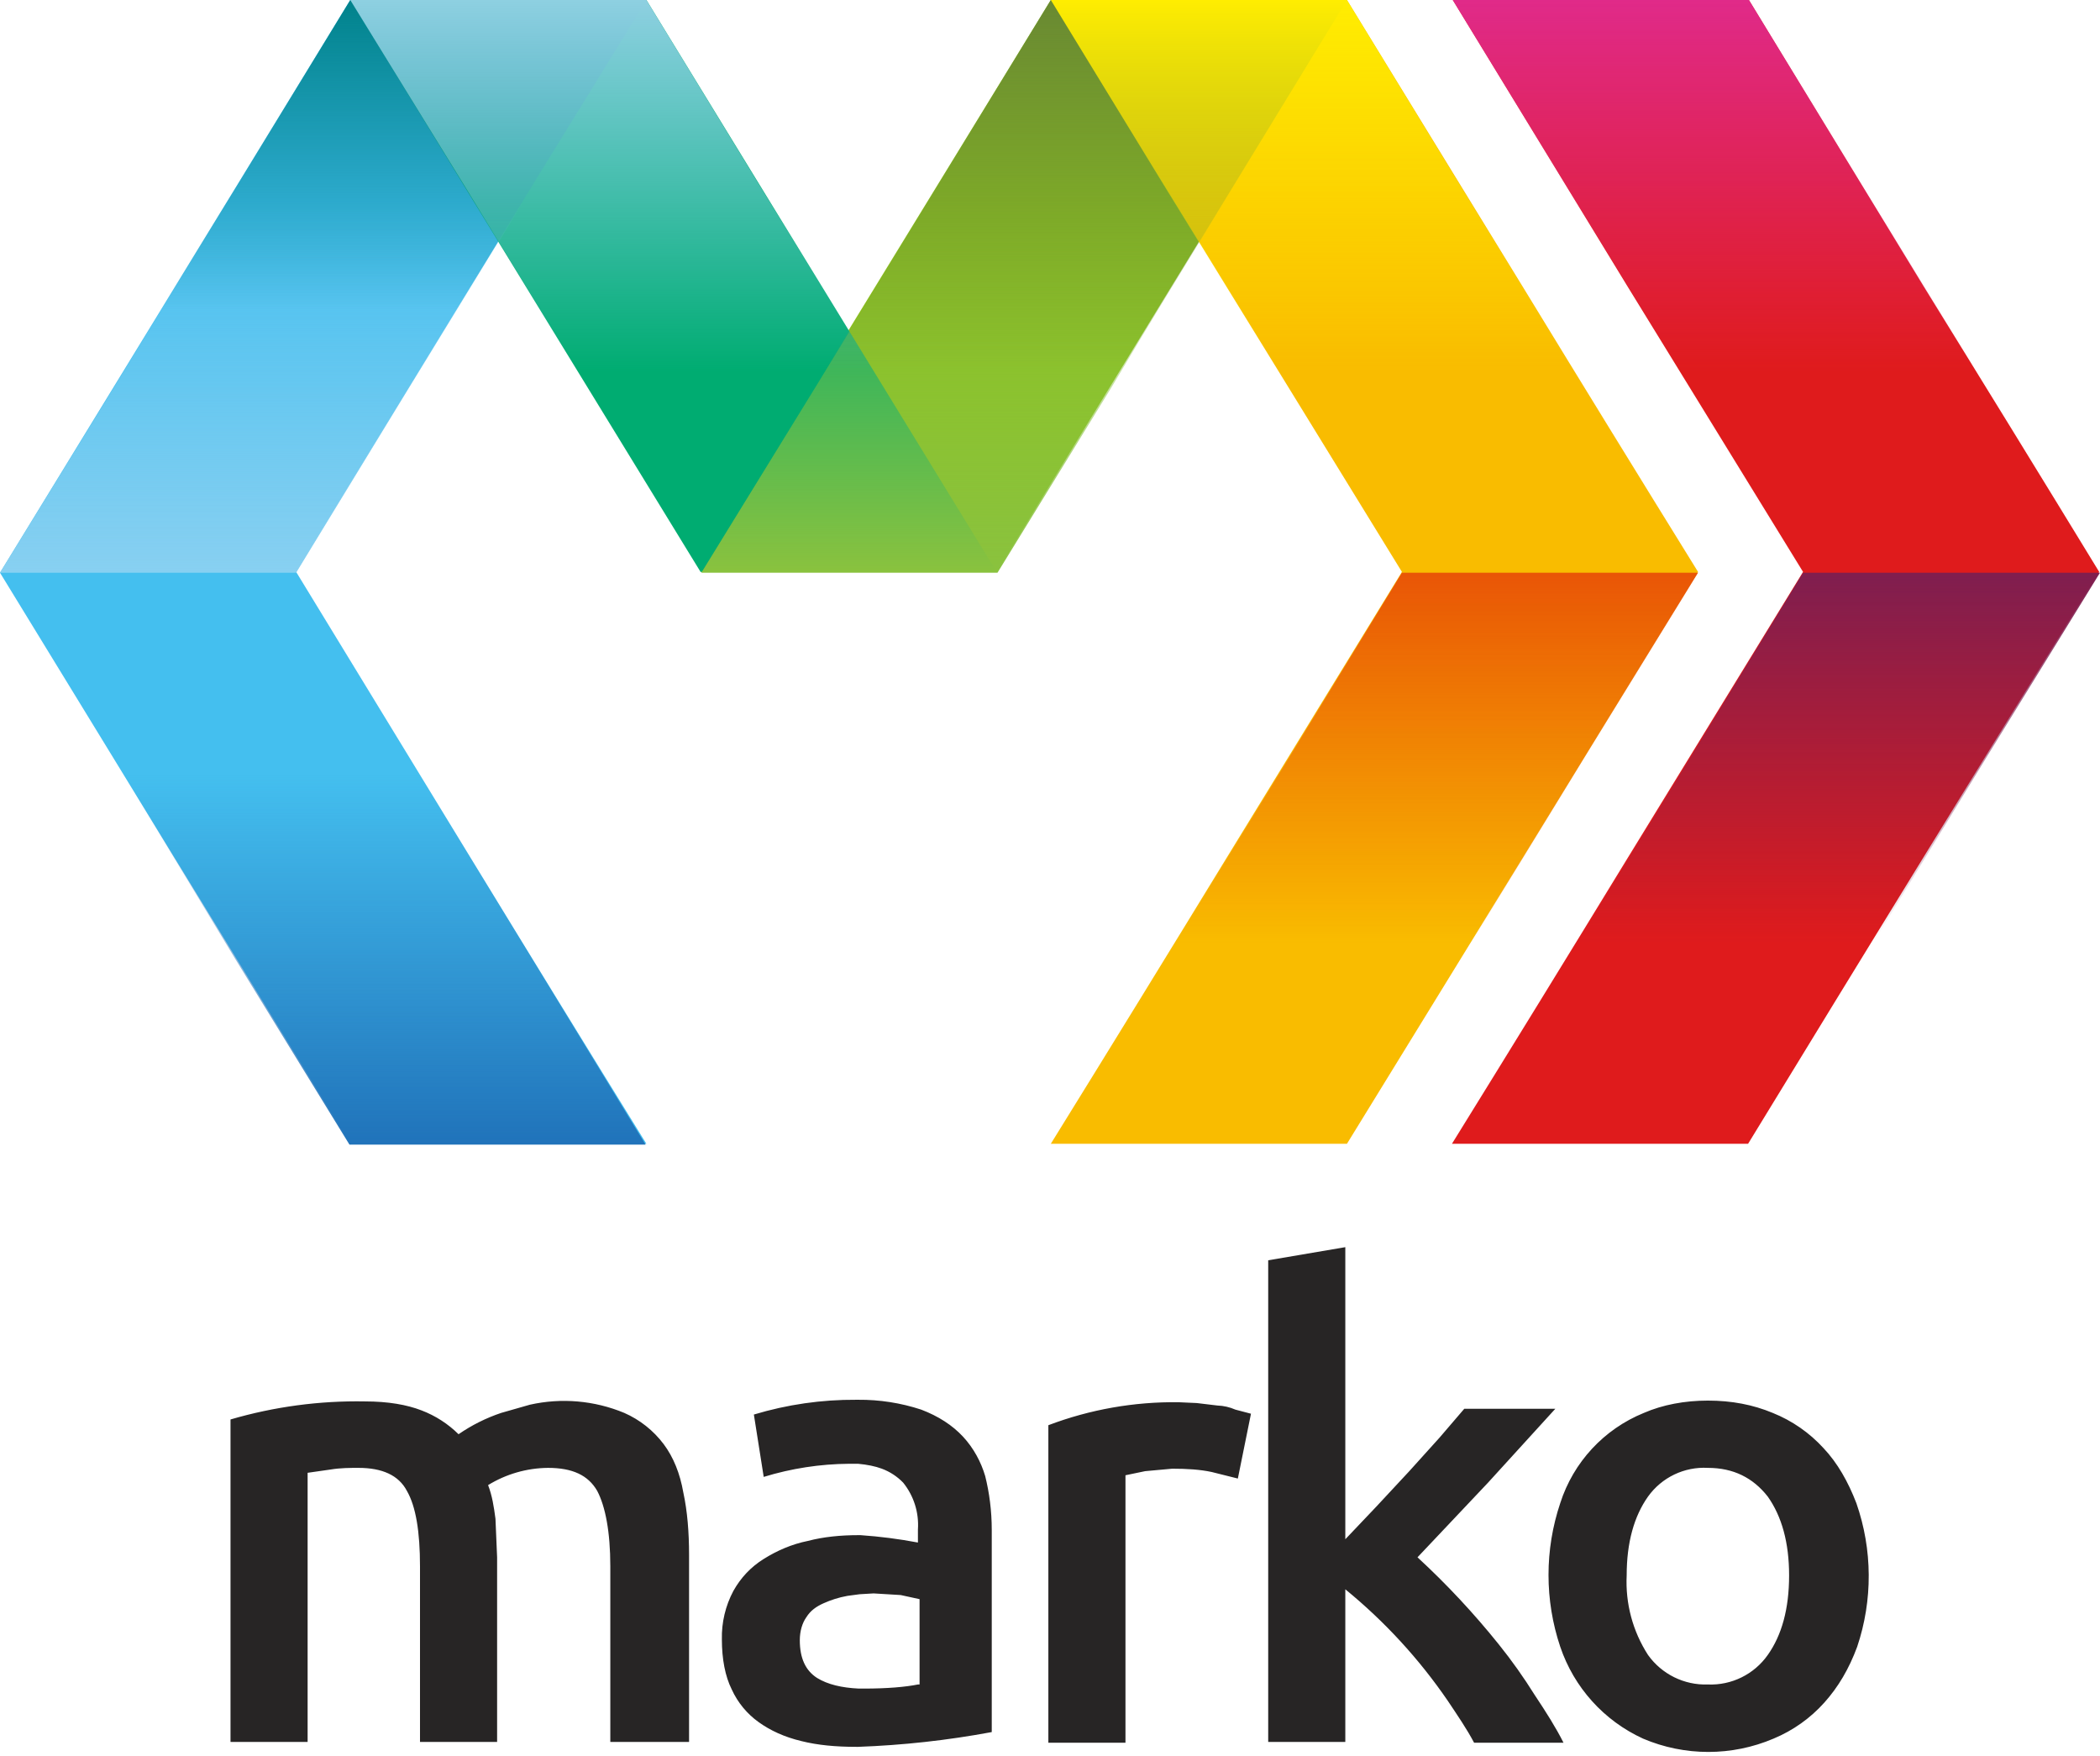
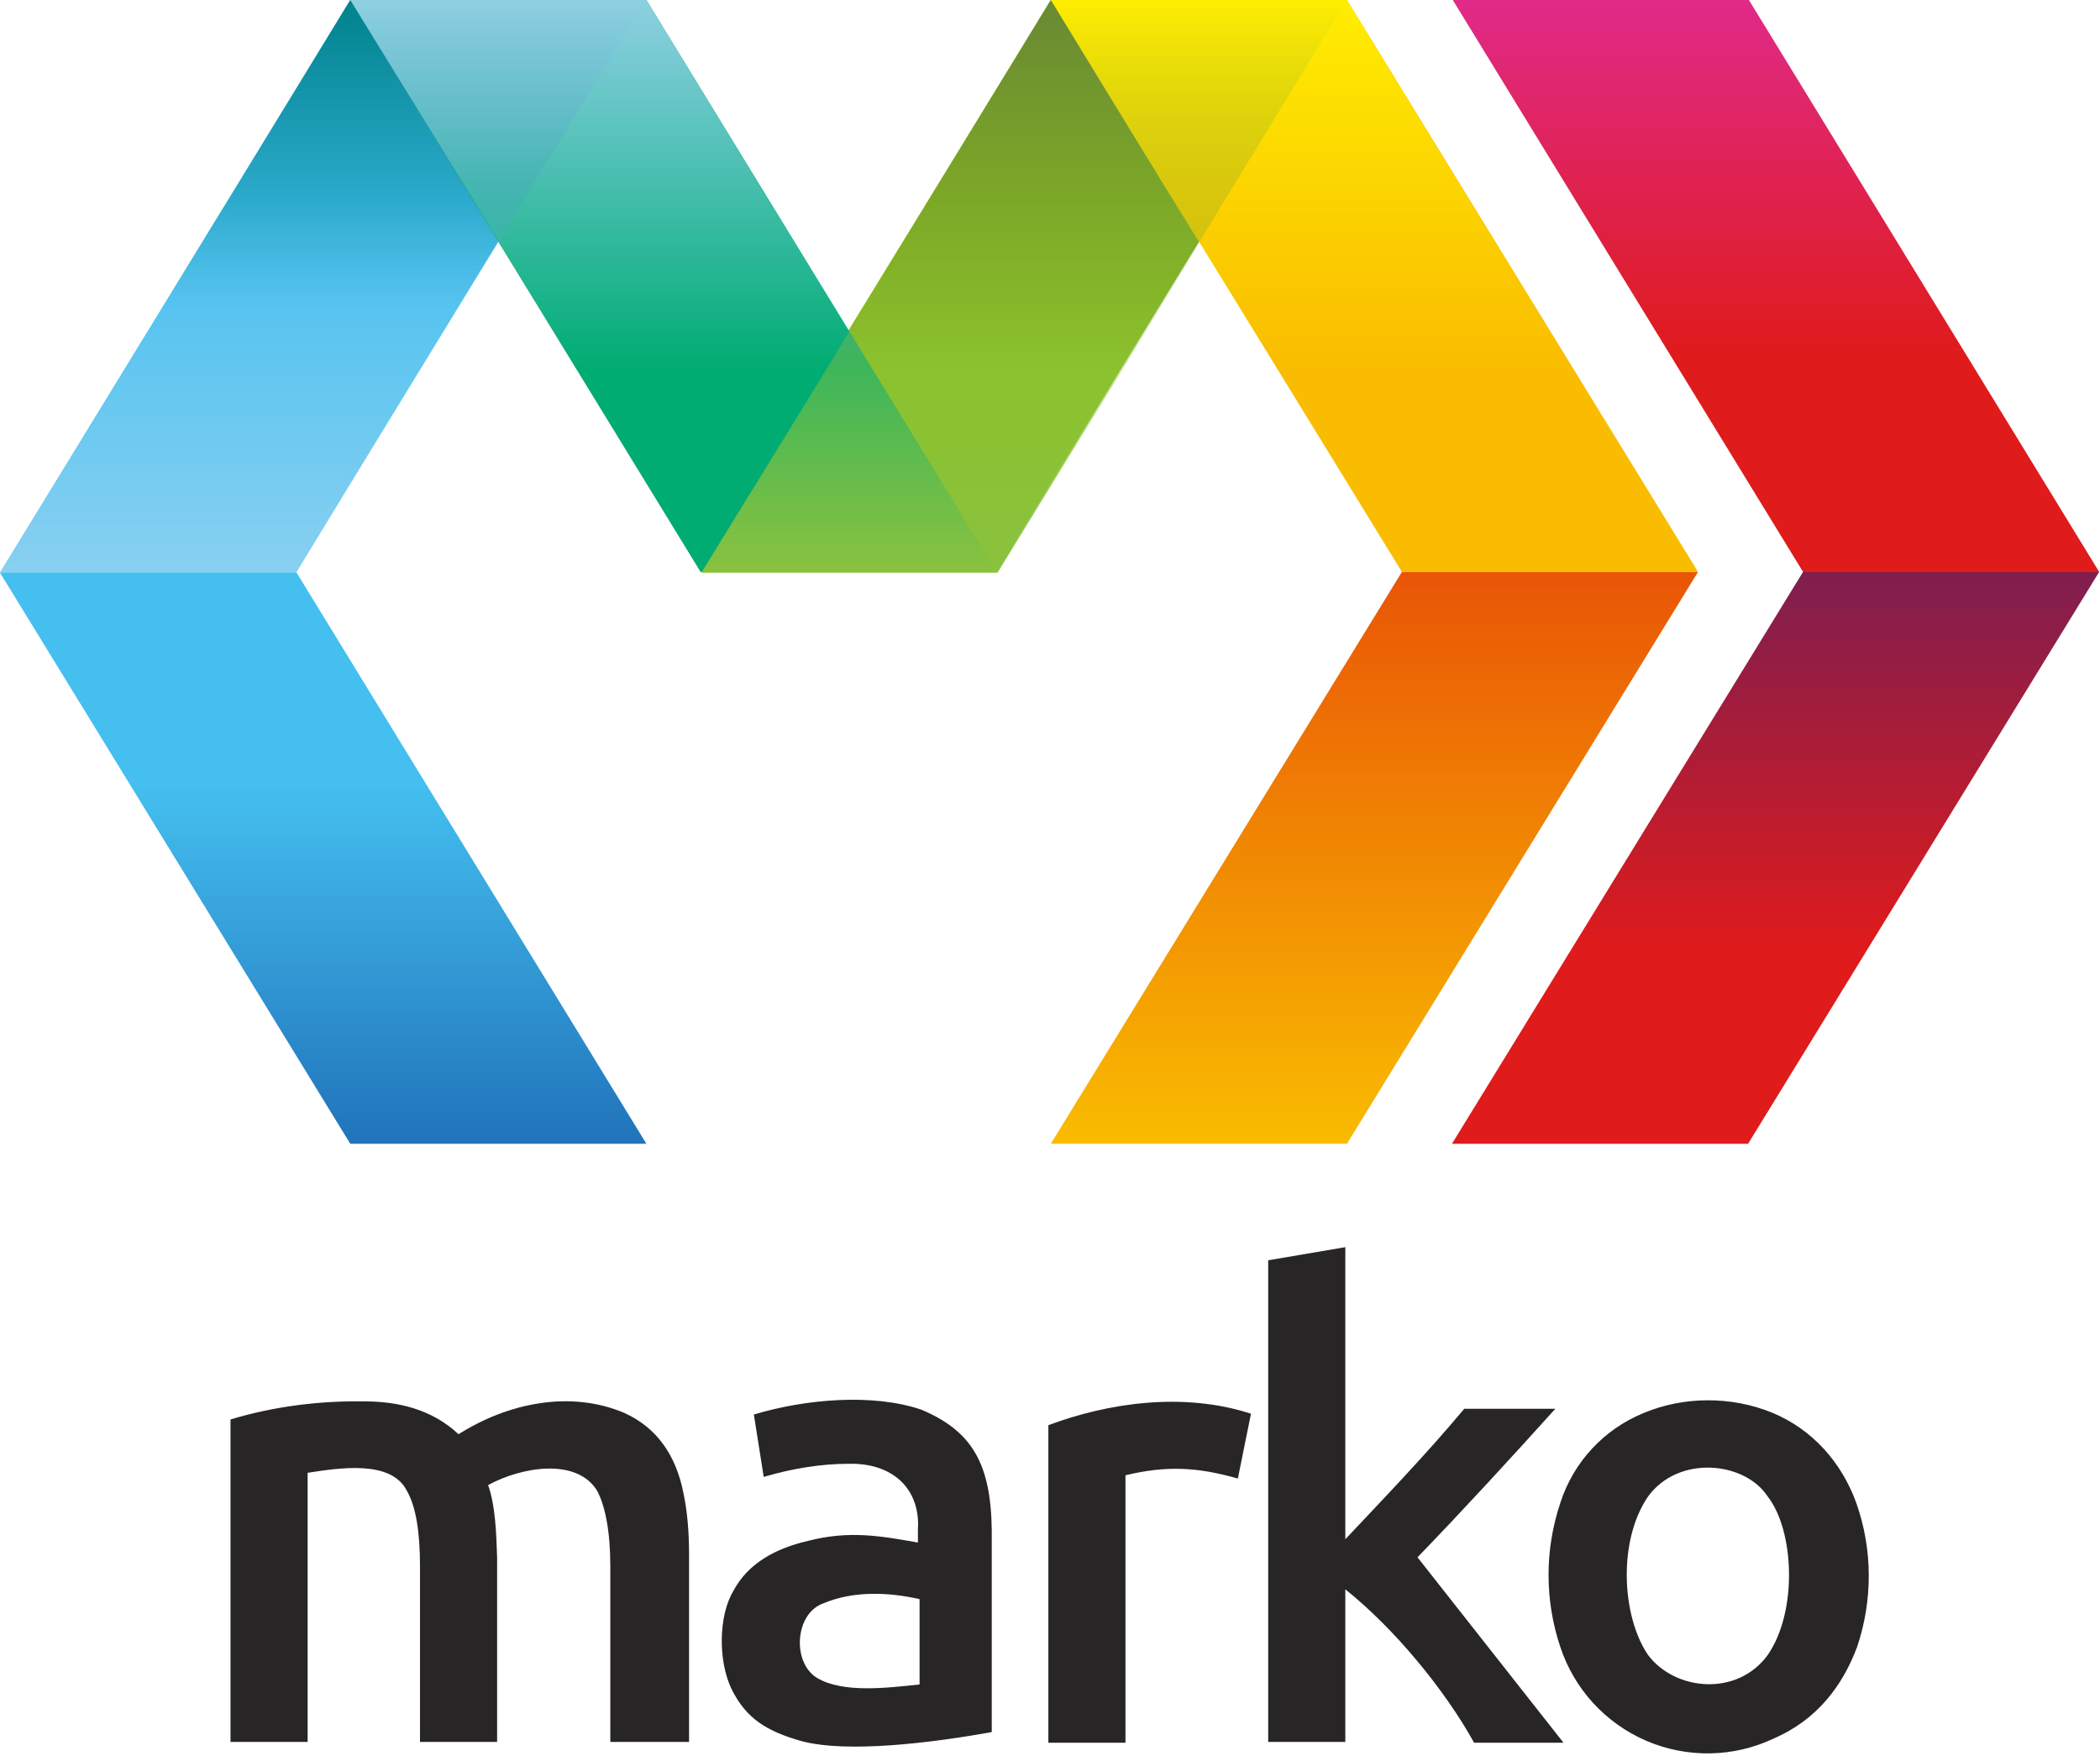
- <svg xmlns="http://www.w3.org/2000/svg" width="256" height="214" viewBox="0 0 256 214">
-   <linearGradient id="a" x1="49.9%" x2="49.9%" y1="99.9%" y2="-.1%">
-     <stop offset="0%" stop-color="#8AC23E" />
-     <stop offset="100%" stop-color="#8AC23E" stop-opacity="0" />
+ <svg xmlns="http://www.w3.org/2000/svg" width="256" height="214" viewBox="0 0 2560 2140">
+   <path fill="#8dc220" d="M1281 0h361l-427 697H854z" />
+   <path fill="url(#a)" d="M427 0h361L361 697l427 697H427L0 698z" />
+   <linearGradient id="a" x2="0" y2="1">
+     <stop offset=".685" stop-color="#44bfef" />
+     <stop offset="1" stop-color="#2073ba" />
  </linearGradient>
-   <linearGradient id="b" x1="50%" x2="50%" y1=".1%" y2="100.1%">
-     <stop offset="0%" stop-color="#698932" />
-     <stop offset="100%" stop-color="#698932" stop-opacity="0" />
+   <path fill="#00ac71" d="M854 697h361L788 0H427z" />
+   <path fill="url(#b)" d="M1642 0h-361l428 697-428 697h361l428-697z" />
+   <linearGradient id="b" x2="0" y2="1">
+     <stop offset=".5" stop-color="#f9bc00" />
+     <stop offset=".5" stop-color="#e95506" />
+     <stop offset="1" stop-color="#f9bc00" />
  </linearGradient>
-   <linearGradient id="c" x1="50.1%" x2="50.1%" y1=".1%" y2="100.1%">
-     <stop offset="0%" stop-color="#FFED01" />
-     <stop offset="100%" stop-color="#FFED01" stop-opacity="0" />
+   <path fill="url(#c)" d="M1493 246h-361L994 472 855 698h361l139-226 138-226z" />
+   <linearGradient id="c" x2="0" y2="1">
+     <stop offset="0" stop-color="#8ac23e" stop-opacity="0" />
+     <stop offset="1" stop-color="#8ac23e" />
  </linearGradient>
-   <linearGradient id="d" x1="50%" x2="50%" y1=".1%" y2="100.1%">
-     <stop offset="0%" stop-color="#E02A89" />
-     <stop offset="100%" stop-color="#E02A89" stop-opacity="0" />
+   <path fill="url(#d)" d="M1005 452h361l138-226L1642 0h-361l-138 226-138 226z" />
+   <linearGradient id="d" x2="0" y2="1">
+     <stop offset="0" stop-color="#698932" />
+     <stop offset="1" stop-color="#698932" stop-opacity="0" />
  </linearGradient>
-   <linearGradient id="e" x1="50%" x2="50%" y1="-.1%" y2="99.9%">
-     <stop offset="0%" stop-color="#7F1E4F" />
-     <stop offset="100%" stop-color="#7F1E4F" stop-opacity="0" />
+   <path fill="url(#e)" d="M1919 452h-361l-139-226L1281 0h361l138 226 139 226z" />
+   <linearGradient id="e" x2="0" y2="1">
+     <stop offset="0" stop-color="#ffed01" />
+     <stop offset="1" stop-color="#ffed01" stop-opacity="0" />
  </linearGradient>
-   <linearGradient id="f" x1="50%" x2="50%" y1="-.1%" y2="99.9%">
-     <stop offset="0%" stop-color="#E95506" />
-     <stop offset="100%" stop-color="#E95506" stop-opacity="0" />
+   <path fill="url(#f)" d="M150 452h361l138-226L788 0H427L289 226 150 452z" />
+   <linearGradient id="f" x2="0" y2="1">
+     <stop offset="0" stop-color="#00828b" />
+     <stop offset=".833" stop-color="#00828b" stop-opacity="0" />
  </linearGradient>
-   <linearGradient id="g" x1="50%" x2="50%" y1="99.9%" y2="0%">
-     <stop offset="0%" stop-color="#88D0F1" />
-     <stop offset="100%" stop-color="#88D0F1" stop-opacity="0" />
+   <path fill="url(#g)" d="M638 246H277L139 472 0 698h361l138-226 139-226z" />
+   <linearGradient id="g" x2="0" y2="1">
+     <stop offset="0" stop-color="#88d0f1" stop-opacity="0" />
+     <stop offset="1" stop-color="#88d0f1" />
  </linearGradient>
-   <linearGradient id="h" x1="50%" x2="50%" y1=".1%" y2="100%">
-     <stop offset="0%" stop-color="#00828B" />
-     <stop offset="83.3%" stop-color="#00828B" stop-opacity="0" />
+   <path fill="url(#h)" d="M1065 452H704L566 226 427 0h361l138 226 139 226z" />
+   <linearGradient id="h" x2="0" y2="1">
+     <stop offset="0" stop-color="#8ed0e1" />
+     <stop offset="1" stop-color="#88d0f1" stop-opacity="0" />
  </linearGradient>
-   <linearGradient id="i" x1="50.1%" x2="50.1%" y1="100%" y2=".1%">
-     <stop offset="0%" stop-color="#2073BA" />
-     <stop offset="100%" stop-color="#2073BA" stop-opacity="0" />
+   <path fill="url(#i)" d="M2132 0h-361l427 697-428 697h361l428-697z" />
+   <linearGradient id="i" x2="0" y2="1">
+     <stop offset="0" stop-color="#e02a89" />
+     <stop offset=".31" stop-color="#df1b1c" />
+     <stop offset=".5" stop-color="#df1b1c" />
+     <stop offset=".5" stop-color="#7f1e4f" />
+     <stop offset=".83" stop-color="#df1b1c" />
  </linearGradient>
-   <linearGradient id="j" x1="50%" x2="50%" y1=".1%" y2="100%">
-     <stop offset="0%" stop-color="#8ED0E1" />
-     <stop offset="100%" stop-color="#88D0F1" stop-opacity="0" />
-   </linearGradient>
-   <path fill="#272525" d="M80.9 176a12.1 12.1 0 0 0-4.8-3.8 19.1 19.1 0 0 0-11.5-1l-3.5 1a20.8 20.8 0 0 0-5.2 2.6 13 13 0 0 0-4.5-2.9c-1.8-.7-4.1-1.1-6.9-1.1a54.9 54.9 0 0 0-16.4 2.2v39.3h9.4v-32.8l2.8-.4c1.2-.2 2.4-.2 3.4-.2 2.9 0 4.9.9 5.9 2.8 1.1 1.9 1.6 5 1.6 9.2v21.4h9.4v-22.5l-.2-4.7c-.2-1.5-.4-2.8-.9-4.1a14.2 14.2 0 0 1 7.3-2.1c3 0 4.9.9 6 2.8 1 1.9 1.6 5 1.6 9.2v21.4H84v-22.8c0-2.7-.2-5.3-.7-7.6-.4-2.3-1.2-4.3-2.4-5.9zm36.5-.9c-1.3-1.4-3-2.5-5.1-3.3a24 24 0 0 0-7.7-1.2h-.2a42.3 42.3 0 0 0-12.5 1.8l1.2 7.6a36.4 36.4 0 0 1 10.4-1.6h1.1c1.1.1 2.1.3 2.9.6a7 7 0 0 1 2.6 1.7 8.2 8.2 0 0 1 1.8 5.7v1.6a59.3 59.3 0 0 0-7-.9h-.3c-2.1 0-4.2.2-6.1.7-2 .4-3.8 1.2-5.4 2.2-1.6 1-2.8 2.3-3.7 3.9a12 12 0 0 0-1.4 5.9c0 2.4.4 4.5 1.2 6.1a10 10 0 0 0 3.3 4c1.4 1 3.1 1.8 5.2 2.3 2 .5 4.2.7 6.7.7h.2a110.7 110.7 0 0 0 16.3-1.8v-24.6c0-2.4-.3-4.6-.8-6.6-.5-1.7-1.4-3.4-2.7-4.8zm-5.5 30.2c-1.5.3-3.7.5-6.6.5h-.6c-2.1-.1-3.8-.5-5.1-1.3-1.4-.9-2.1-2.4-2.1-4.6 0-1.1.3-2.1.8-2.8.5-.8 1.2-1.3 2.1-1.7.9-.4 1.8-.7 2.9-.9l1.5-.2 1.7-.1 3.3.2 2.3.5v10.4h-.2zm36.5-34l-2.5-.3-2.2-.1a43.2 43.2 0 0 0-15.9 2.8v38.7h9.4v-32.6l2.4-.5 3.3-.3c1.8 0 3.4.1 4.8.4l3.2.8 1.6-7.9-1.9-.5a6 6 0 0 0-2.2-.5zm34.3 29.1a97 97 0 0 0-9.9-10.6l8.6-9.1 8.2-9h-11.1l-3 3.5-3.7 4.1-4 4.3-3.8 4V152l-9.4 1.6v58.7h9.4v-18.6a64.8 64.8 0 0 1 12.5 13.6c1.2 1.8 2.3 3.4 3.2 5.1h10.9c-.9-1.8-2.1-3.7-3.5-5.8a63.7 63.7 0 0 0-4.4-6.2zm43.6-17.2c-1-2.6-2.3-4.9-4-6.7a16.9 16.9 0 0 0-6.2-4.3c-2.4-1-5-1.5-7.9-1.5-2.8 0-5.5.5-7.8 1.5a17.7 17.7 0 0 0-10.2 11 27.5 27.5 0 0 0 0 17.5 19 19 0 0 0 10.1 11.2 20.3 20.3 0 0 0 15.9 0c2.4-1 4.5-2.5 6.2-4.4 1.7-1.9 3-4.1 4-6.8a27 27 0 0 0-.1-17.5zm-10.8 18.5a8.5 8.5 0 0 1-7.3 3.6 8.6 8.6 0 0 1-7.3-3.6 16.4 16.4 0 0 1-2.6-9.7c0-4 .9-7.2 2.6-9.6a8.4 8.4 0 0 1 7.3-3.5c3.1 0 5.5 1.2 7.3 3.5 1.7 2.4 2.6 5.6 2.6 9.6 0 4.1-.9 7.3-2.6 9.7z" />
-   <path fill="#8DC220" d="M128.1 0h36.1l-42.7 69.7H85.4L128.1 0z" />
-   <path fill="#44BFEF" d="M42.7 0h36.1L57.4 34.9 36.1 69.7l21.3 34.9a6531 6531 0 0 0 21.4 34.8H42.7l-21.4-34.8L0 69.8 21.3 35 42.7 0z" />
-   <path fill="#00AC71" d="M42.7 0l42.7 69.7h36.1L78.8 0H42.7z" />
-   <path fill="#F9BC00" d="M164.2 0h-36.1l21.4 34.9 21.4 34.8-21.4 34.9a6531 6531 0 0 1-21.4 34.8h36.1l21.4-34.8L207 69.7a6531 6531 0 0 1-21.4-34.8L164.2 0z" />
-   <path fill="url(#a)" d="M149.3 24.6h-36.1L99.4 47.2 85.5 69.8h36.1l13.9-22.6a1049 1049 0 0 1 13.8-22.6z" />
-   <path fill="url(#b)" d="M100.5 45.2h36.1l13.8-22.6L164.2 0h-36.1l-13.8 22.6-13.8 22.6z" />
-   <path fill="url(#c)" d="M191.9 45.2h-36.1l-13.9-22.6L128.1 0h36.1L178 22.6l13.9 22.6z" />
-   <path fill="#DF1B1C" d="M213.2 0h-36.1l21.3 34.9 21.4 34.8-21.4 34.9a6531 6531 0 0 1-21.4 34.8h36.1a16941.1 16941.1 0 0 1 42.8-69.7 6531 6531 0 0 0-21.4-34.8L213.2 0z" />
-   <path fill="url(#d)" d="M240.9 45.2h-36.1l-13.9-22.6L177.1 0h36.1L227 22.6l13.9 22.6z" />
-   <path fill="url(#e)" d="M192.2 115h36.1l13.8-22.6L256 69.8h-36.2L206 92.4 192.2 115z" />
-   <path fill="url(#f)" d="M143.2 115h36.1l13.8-22.6L207 69.8h-36.1l-13.8 22.6-13.9 22.6z" />
-   <path fill="url(#g)" d="M63.8 24.6H27.7L13.9 47.2 0 69.8h36.1l13.8-22.6 13.9-22.6z" />
-   <path fill="url(#h)" d="M15 45.2h36.1l13.8-22.6L78.8 0H42.7L28.9 22.6 15 45.2z" />
-   <path fill="url(#i)" d="M15 94.3h36.1l13.8 22.6 13.8 22.6H42.6l-13.9-22.6L15 94.3z" />
-   <path fill="url(#j)" d="M106.5 45.2H70.4L56.6 22.6 42.7 0h36.1l13.8 22.6 13.9 22.6z" />
+   <path fill="#272525" d="M840 1895c0-27-2-53-7-76-9-45-32-79-72-97-66-28-142-12-202 26-33-31-75-40-114-40-55-1-111 6-164 22v393h94v-328c39-6 102-16 121 22 11 19 16 50 16 92v214h94v-225c-1-29-2-63-11-88 40-22 108-34 133 7 10 19 16 50 16 92v214h96zm91-95c34-10 69-16 104-16 56-1 87 33 84 80v16c-45-8-84-15-134-2-39 9-73 27-91 61-18 30-19 85-2 120 18 36 43 51 85 63 56 15 160 2 232-11v-246c-1-81-24-121-86-147-59-20-141-13-204 6zm65 245c-31-19-27-79 8-91 38-16 82-13 117-5v104c-39 4-93 11-125-8zm529-322c-83-27-175-13-247 14v387h94v-326c50-12 88-10 137 4zm203 175c57-59 113-120 168-181h-111c-46 55-96 107-145 159v-356l-94 16v587h94v-186c60 48 121 122 157 187h109zm535-66c-18-50-54-90-102-110-51-21-109-20-157 0-49 20-86 60-102 110-19 57-19 118 0 175a189 189 0 00260 112c53-23 84-64 102-112 19-57 19-118-1-175zm-108 185c-37 51-113 44-146 0-32-47-37-139 0-193 37-51 118-43 146 0 32 41 37 139 0 193z" />
</svg>
